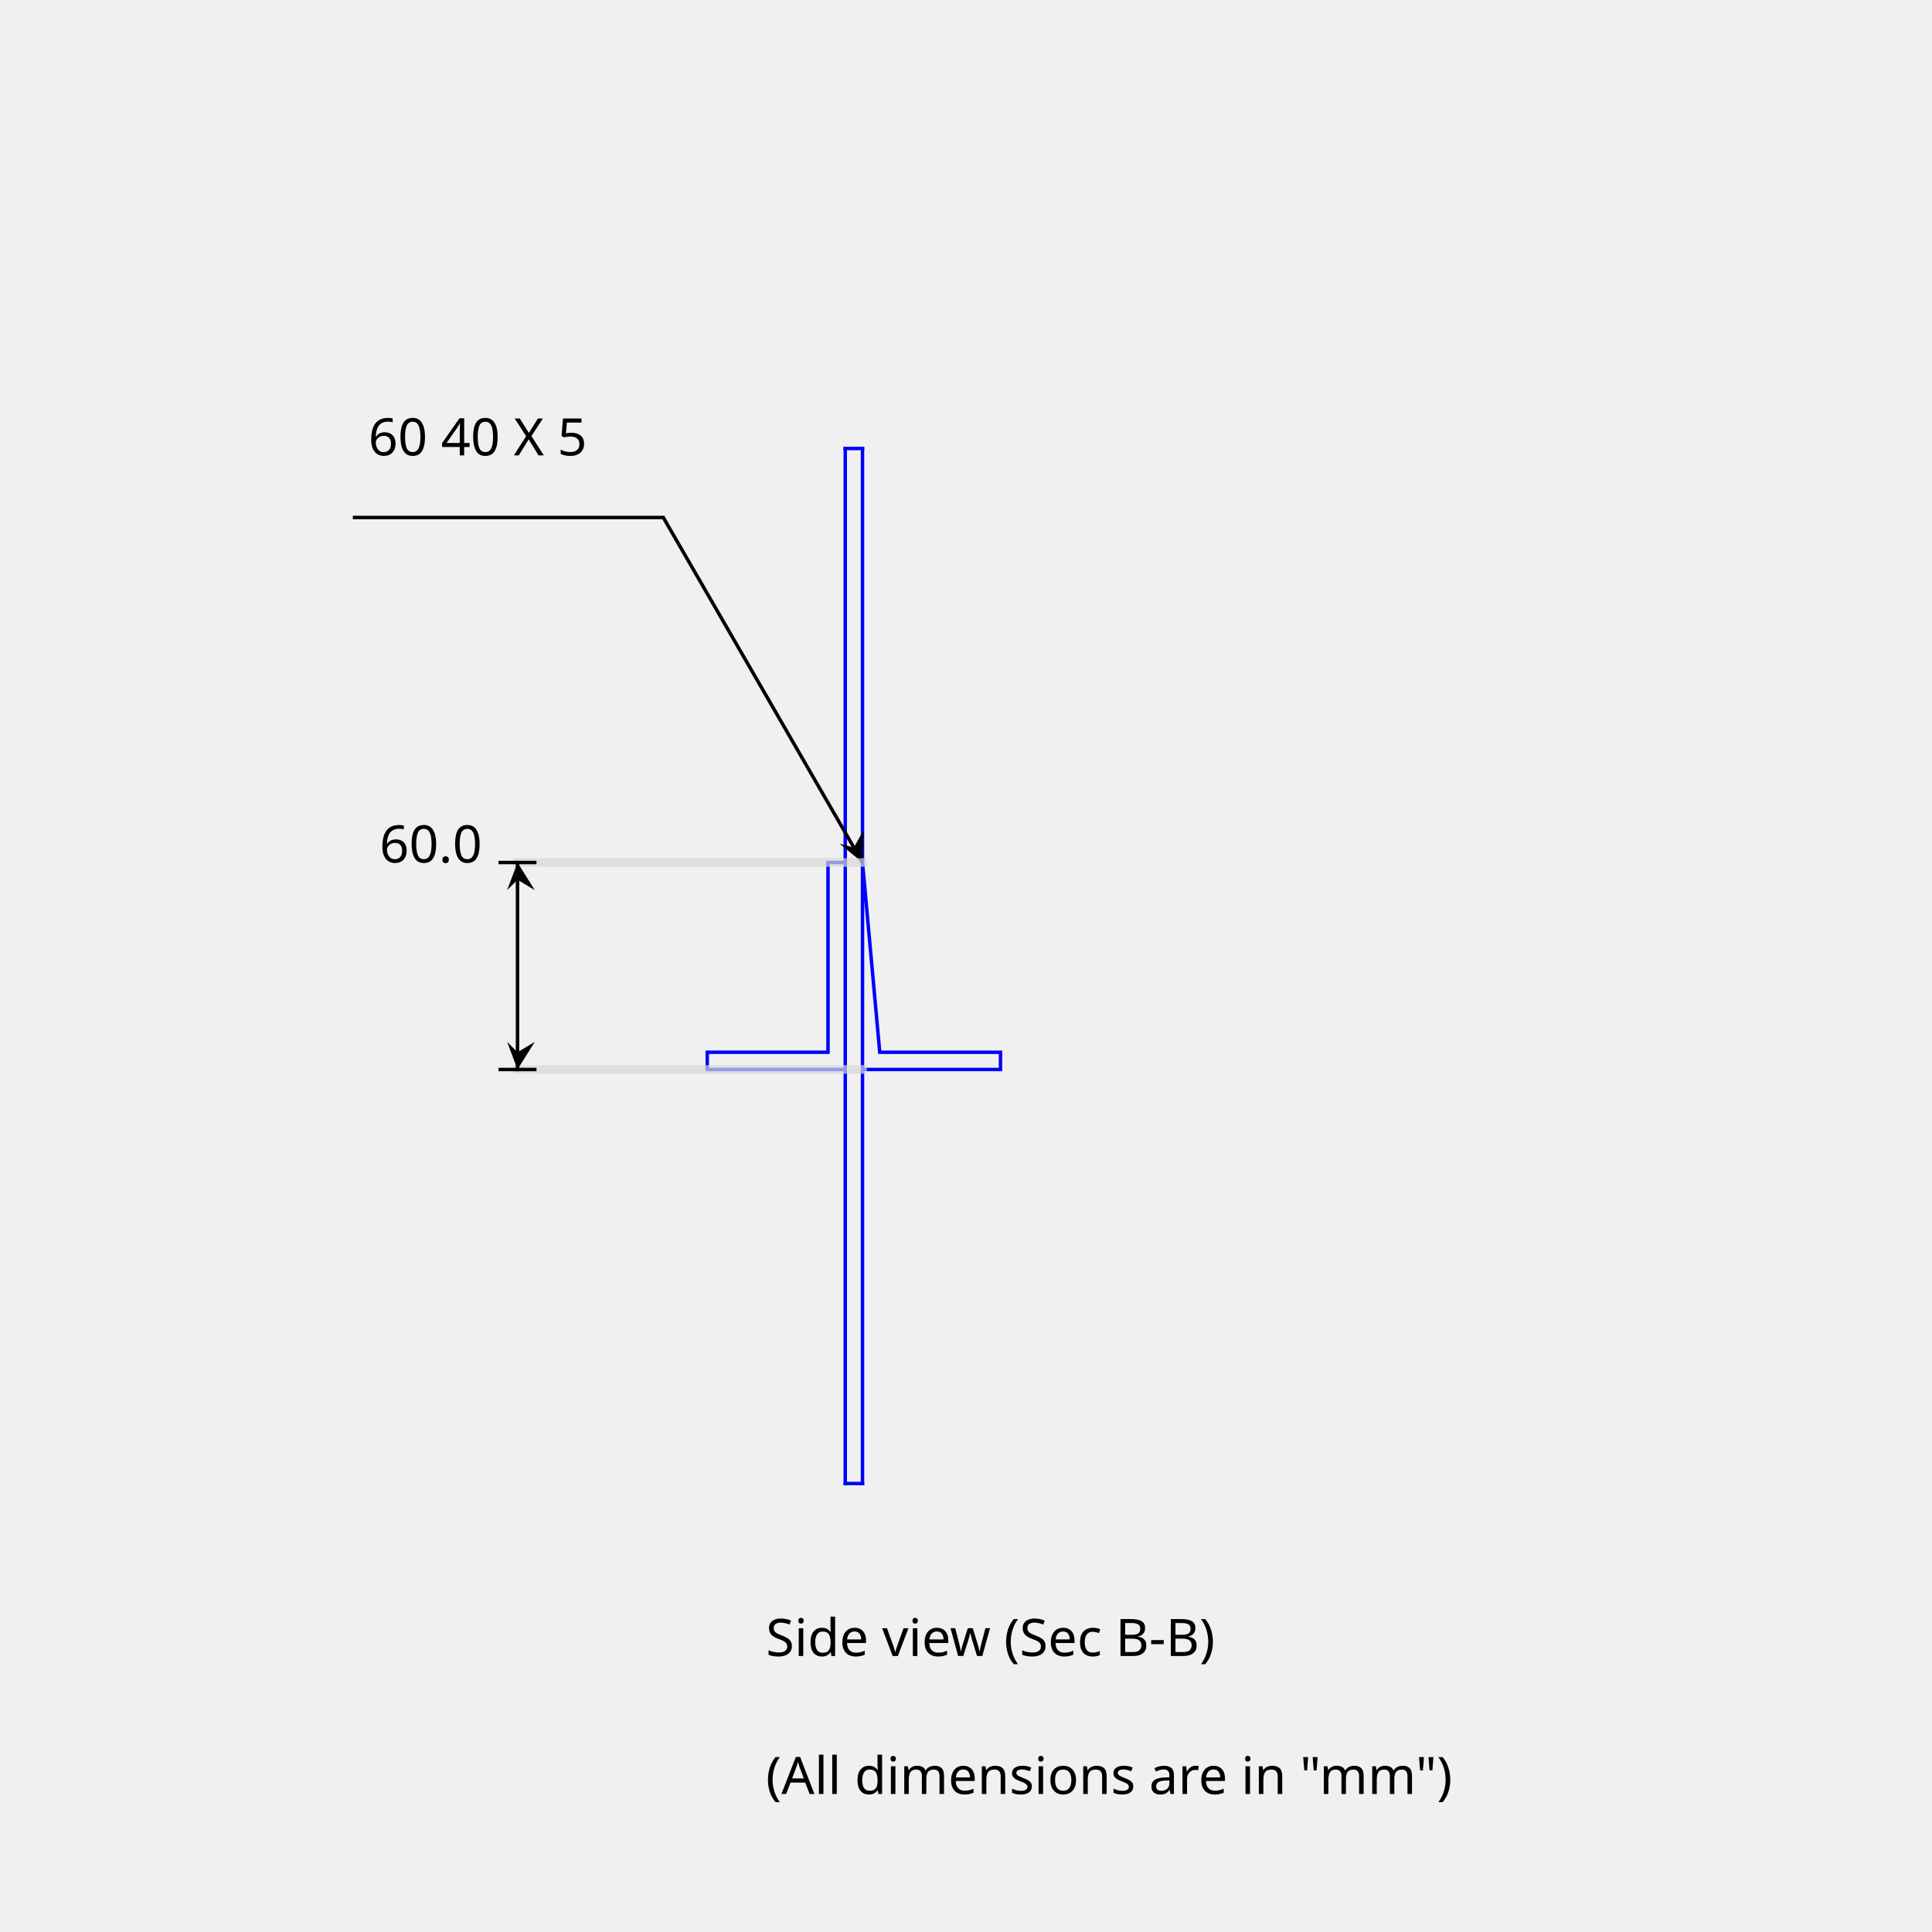
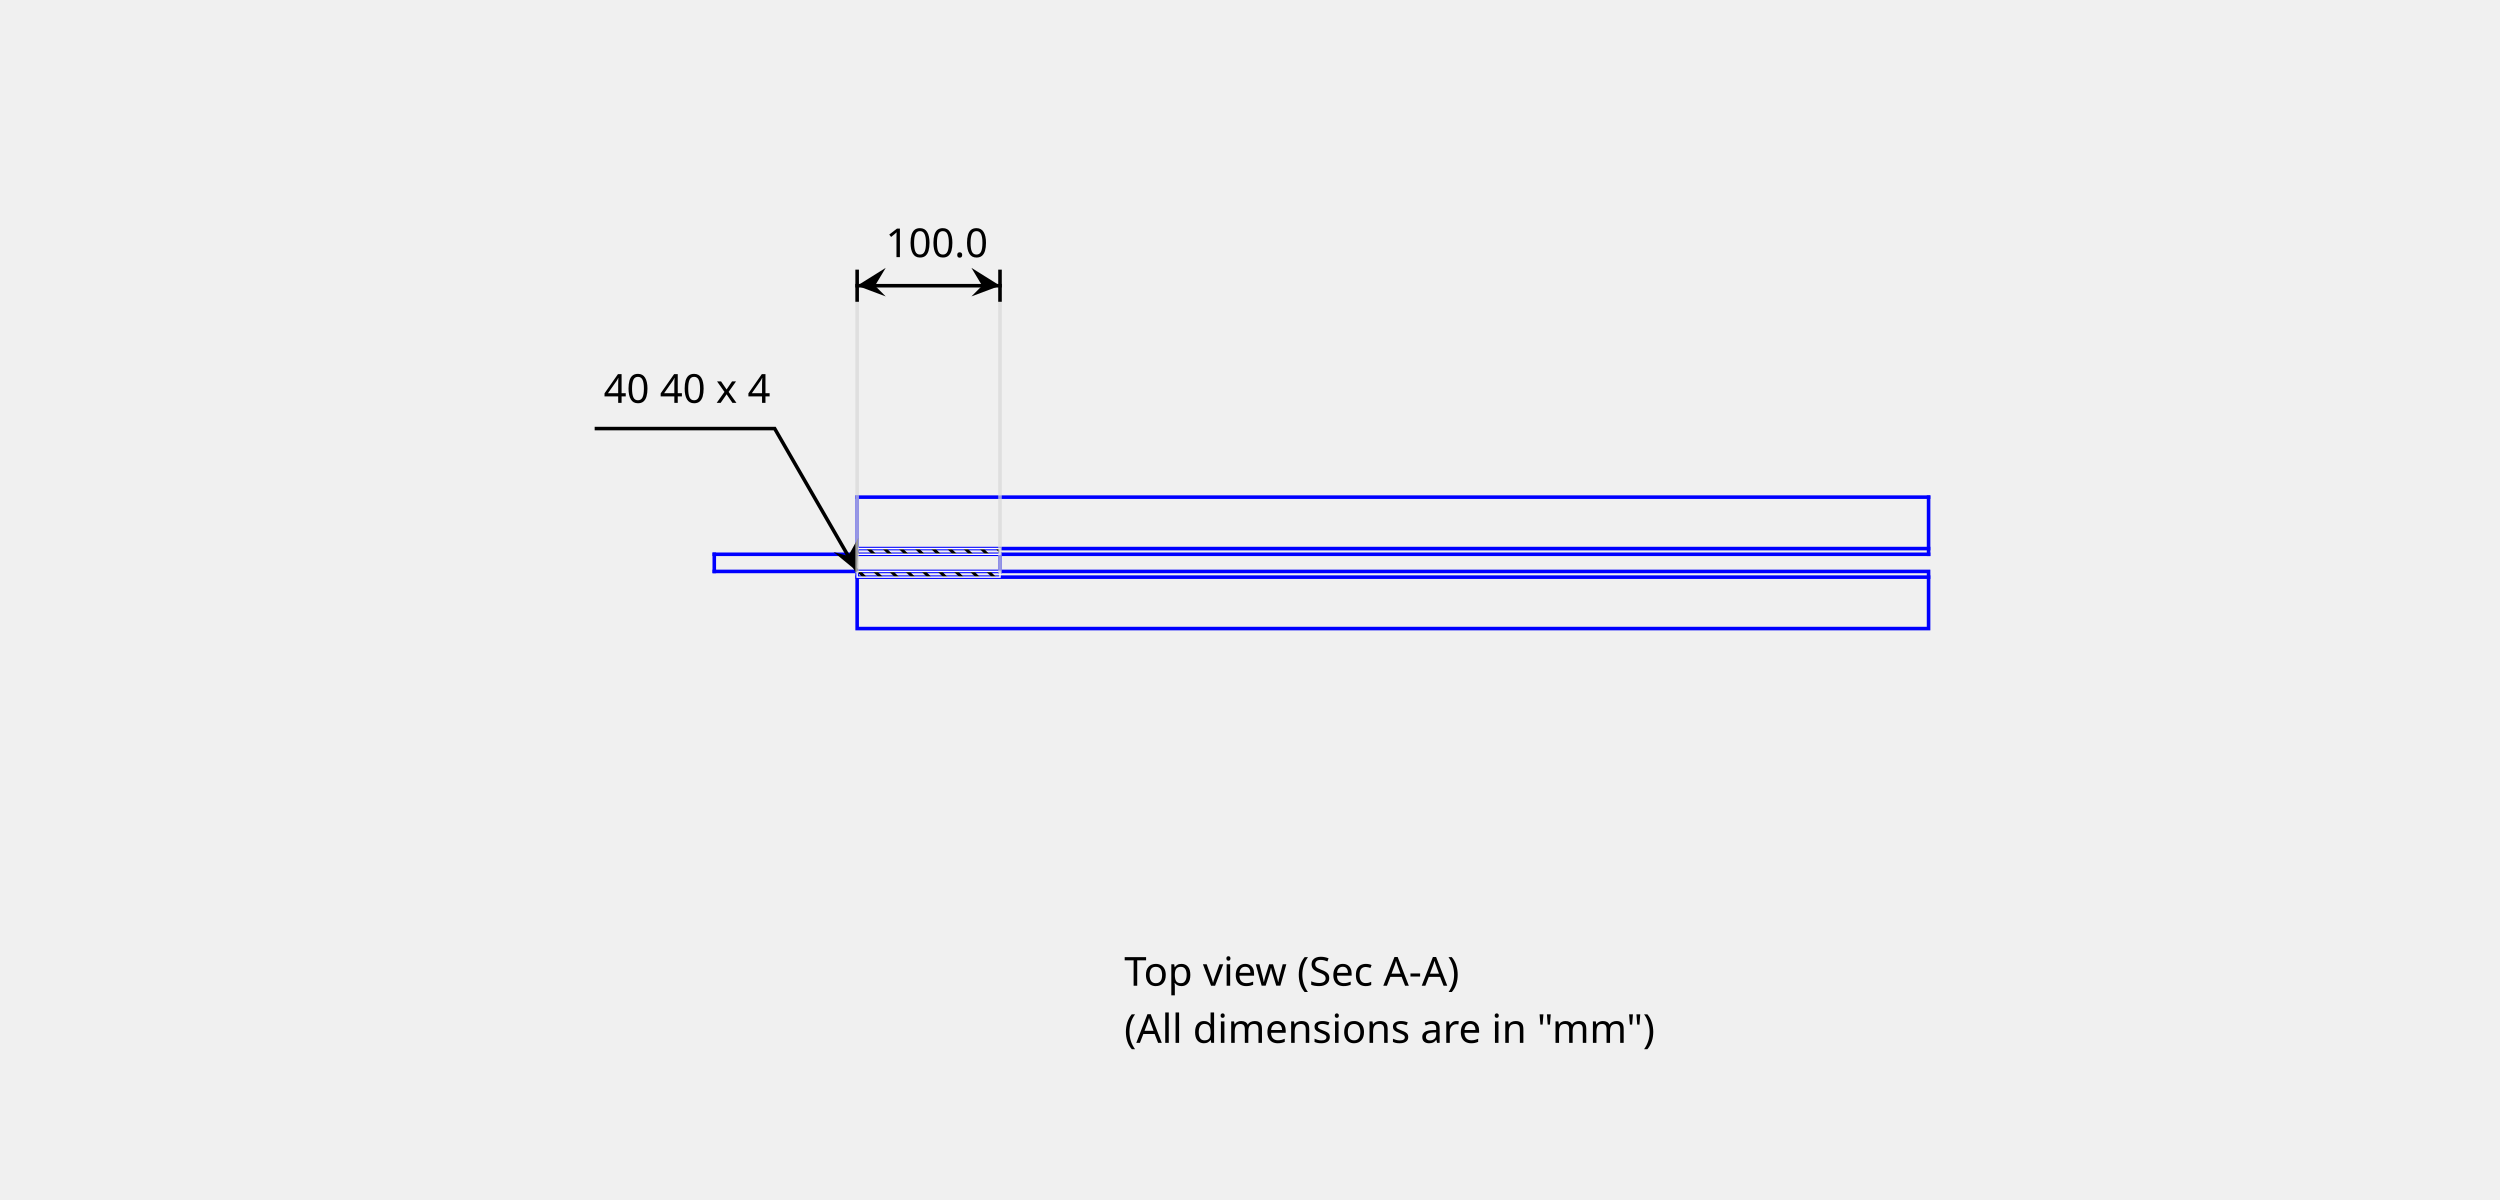
- <svg xmlns="http://www.w3.org/2000/svg" baseProfile="full" height="100%" version="1.1" viewBox="-250 -250 560 560" width="100%">
+ <svg xmlns="http://www.w3.org/2000/svg" baseProfile="full" height="100%" version="1.1" viewBox="-600 -400 1750 840" width="100%">
  <defs>
-     <marker id="id40" markerHeight="20" markerWidth="30" orient="auto" refX="0" refY="3">
+     <pattern height="8" id="diagonalHatch" patternTransform="rotate(45 2 2)" patternUnits="userSpaceOnUse" width="8">
+       <path d="M 0,1 l 8,0" stroke="#000000" stroke-width="2.5" />
+     </pattern>
+     <marker id="id52" markerHeight="20" markerWidth="30" orient="auto" refX="0" refY="3">
      <path d=" M0,3 L8,8 L5,3 L8,0 L0,3" fill="black" />
    </marker>
-     <marker id="id41" markerHeight="30" markerWidth="30" orient="auto" refX="8" refY="3">
+     <marker id="id53" markerHeight="30" markerWidth="30" orient="auto" refX="8" refY="3">
      <path d=" M0,0 L3,3 L0,8 L8,3 L0,0" fill="black" />
    </marker>
-     <marker id="id42" markerHeight="20" markerWidth="30" orient="auto" refX="0" refY="3">
+     <marker id="id54" markerHeight="20" markerWidth="30" orient="auto" refX="0" refY="3">
      <path d=" M0,3 L8,8 L5,3 L8,0 L0,3" fill="black" />
    </marker>
  </defs>
-   <polyline fill="none" points="0,0 0.0,60.0 40.0,60.0 40.0,55.0 5.0,55.0 5.0,55.0 0,0" stroke="blue" stroke-width="1" />
-   <polyline fill="none" points="-5.0,0.0 -5.0,60.0 -45.0,60.0 -45.0,55.0 -10.0,55.0 -10.0,0.0 -5.0,0.0" stroke="blue" stroke-width="1" />
-   <line stroke="blue" stroke-linecap="square" stroke-width="1" x1="0.0" x2="0" y1="-120.0" y2="0" />
-   <line stroke="blue" stroke-linecap="square" stroke-width="1" x1="0.0" x2="0.0" y1="60.0" y2="180.0" />
-   <line stroke="blue" stroke-linecap="square" stroke-width="1" x1="-5.0" x2="0.0" y1="180.0" y2="180.0" />
-   <line stroke="blue" stroke-linecap="square" stroke-width="1" x1="-5.0" x2="-5.0" y1="60.0" y2="180.0" />
-   <line stroke="blue" stroke-linecap="square" stroke-width="1" x1="-5.0" x2="-5.0" y1="0.0" y2="-120.0" />
-   <line stroke="blue" stroke-linecap="square" stroke-width="1" x1="0.0" x2="-5.0" y1="-120.0" y2="-120.0" />
-   <polyline fill="none" marker-start="url(#id40)" points="0,0 -57.735,-100.0 -147.735,-100.0" stroke="black" stroke-width="1" />
-   <text fill="black" font-family="sans-serif" font-size="15" x="-143.235" y="-118.0">60 40 X 5</text>
-   <text fill="black" font-family="sans-serif" font-size="15" x="-152.235" y="-67.0"> </text>
-   <line stroke="#D8D8D8" stroke-linecap="square" stroke-opacity="0.7" stroke-width="2.5" x1="0" x2="-100" y1="0" y2="0" />
-   <line stroke="#D8D8D8" stroke-linecap="square" stroke-opacity="0.7" stroke-width="2.5" x1="0.0" x2="-100.0" y1="60.0" y2="60.0" />
-   <line marker-end="url(#id41)" marker-start="url(#id42)" stroke="black" stroke-linecap="square" stroke-width="1" x1="-100.0" x2="-100.0" y1="60.0" y2="0.0" />
-   <text fill="black" font-family="sans-serif" font-size="15" x="-140.0" y="0.0">60.0</text>
-   <line stroke="black" stroke-linecap="square" stroke-opacity="1.0" stroke-width="1" x1="-105.0" x2="-95.0" y1="60.0" y2="60.0" />
-   <line stroke="black" stroke-linecap="square" stroke-opacity="1.0" stroke-width="1" x1="-105.0" x2="-95.0" y1="0.0" y2="0.0" />
-   <text fill="black" font-family="sans-serif" font-size="15" x="-28.0" y="230.0">Side view (Sec B-B) </text>
-   <text fill="black" font-family="sans-serif" font-size="15" x="-28.0" y="270.0">(All dimensions are in "mm")</text>
+   <polyline fill="none" points="0,0 750,0 750.0,40.0 0.0,40.0 0,0" stroke="blue" stroke-width="2.5" />
+   <line stroke="blue" stroke-linecap="square" stroke-width="2.5" x1="0.0" x2="750.0" y1="4.0" y2="4.0" />
+   <line stroke="blue" stroke-linecap="square" stroke-width="2.5" x1="100.0" x2="100.0" y1="-12.0" y2="0.0" />
+   <line stroke="blue" stroke-linecap="square" stroke-width="2.5" x1="100.0" x2="-100.0" y1="-12.0" y2="-12.0" />
+   <line stroke="blue" stroke-linecap="square" stroke-width="2.5" x1="-100.0" x2="-100.0" y1="0.0" y2="-12.0" />
+   <line stroke="blue" stroke-linecap="square" stroke-width="2.5" x1="-100.0" x2="0" y1="0.0" y2="0" />
+   <line stroke="blue" stroke-linecap="square" stroke-width="2.5" x1="0" x2="0.0" y1="-12" y2="-52.0" />
+   <line stroke="blue" stroke-linecap="square" stroke-width="2.5" x1="0.0" x2="750.0" y1="-52.0" y2="-52.0" />
+   <line stroke="blue" stroke-linecap="square" stroke-width="2.5" x1="750" x2="750.0" y1="-12" y2="-52.0" />
+   <line stroke="blue" stroke-linecap="square" stroke-width="2.5" x1="750" x2="100.0" y1="-12" y2="-12.0" />
+   <line stroke="blue" stroke-linecap="square" stroke-width="2.5" x1="0.0" x2="750.0" y1="-16.0" y2="-16.0" />
+   <rect fill="url(#diagonalHatch)" height="4.0" stroke="white" stroke-width="1.0" width="100.0" x="0" y="0" />
+   <rect fill="url(#diagonalHatch)" height="4.0" stroke="white" stroke-width="1.0" width="100.0" x="0.0" y="-16.0" />
+   <polyline fill="none" marker-start="url(#id52)" points="0,0 -57.735,-100.0 -183.735,-100.0" stroke="black" stroke-width="2.5" />
+   <text fill="black" font-family="sans-serif" font-size="28" x="-177.435" y="-118.0">40 40 x 4</text>
+   <text fill="black" font-family="sans-serif" font-size="28" x="-190.035" y="-67.0"> </text>
+   <line stroke="#D8D8D8" stroke-linecap="square" stroke-opacity="0.7" stroke-width="2.5" x1="0" x2="0" y1="0" y2="-200" />
+   <line stroke="#D8D8D8" stroke-linecap="square" stroke-opacity="0.7" stroke-width="2.5" x1="100.0" x2="100.0" y1="0.0" y2="-200.0" />
+   <line marker-end="url(#id53)" marker-start="url(#id54)" stroke="black" stroke-linecap="square" stroke-width="2.5" x1="100.0" x2="0.0" y1="-200.0" y2="-200.0" />
+   <text fill="black" font-family="sans-serif" font-size="28" x="20.0" y="-220.0">100.0</text>
+   <line stroke="black" stroke-linecap="square" stroke-opacity="1.0" stroke-width="2.5" x1="100.0" x2="100.0" y1="-190.0" y2="-210.0" />
+   <line stroke="black" stroke-linecap="square" stroke-opacity="1.0" stroke-width="2.5" x1="0.0" x2="0.0" y1="-190.0" y2="-210.0" />
+   <text fill="black" font-family="sans-serif" font-size="28" x="187.0" y="290.0">Top view (Sec A-A) </text>
+   <text fill="black" font-family="sans-serif" font-size="28" x="187.0" y="330.0">(All dimensions are in "mm")</text>
</svg>
